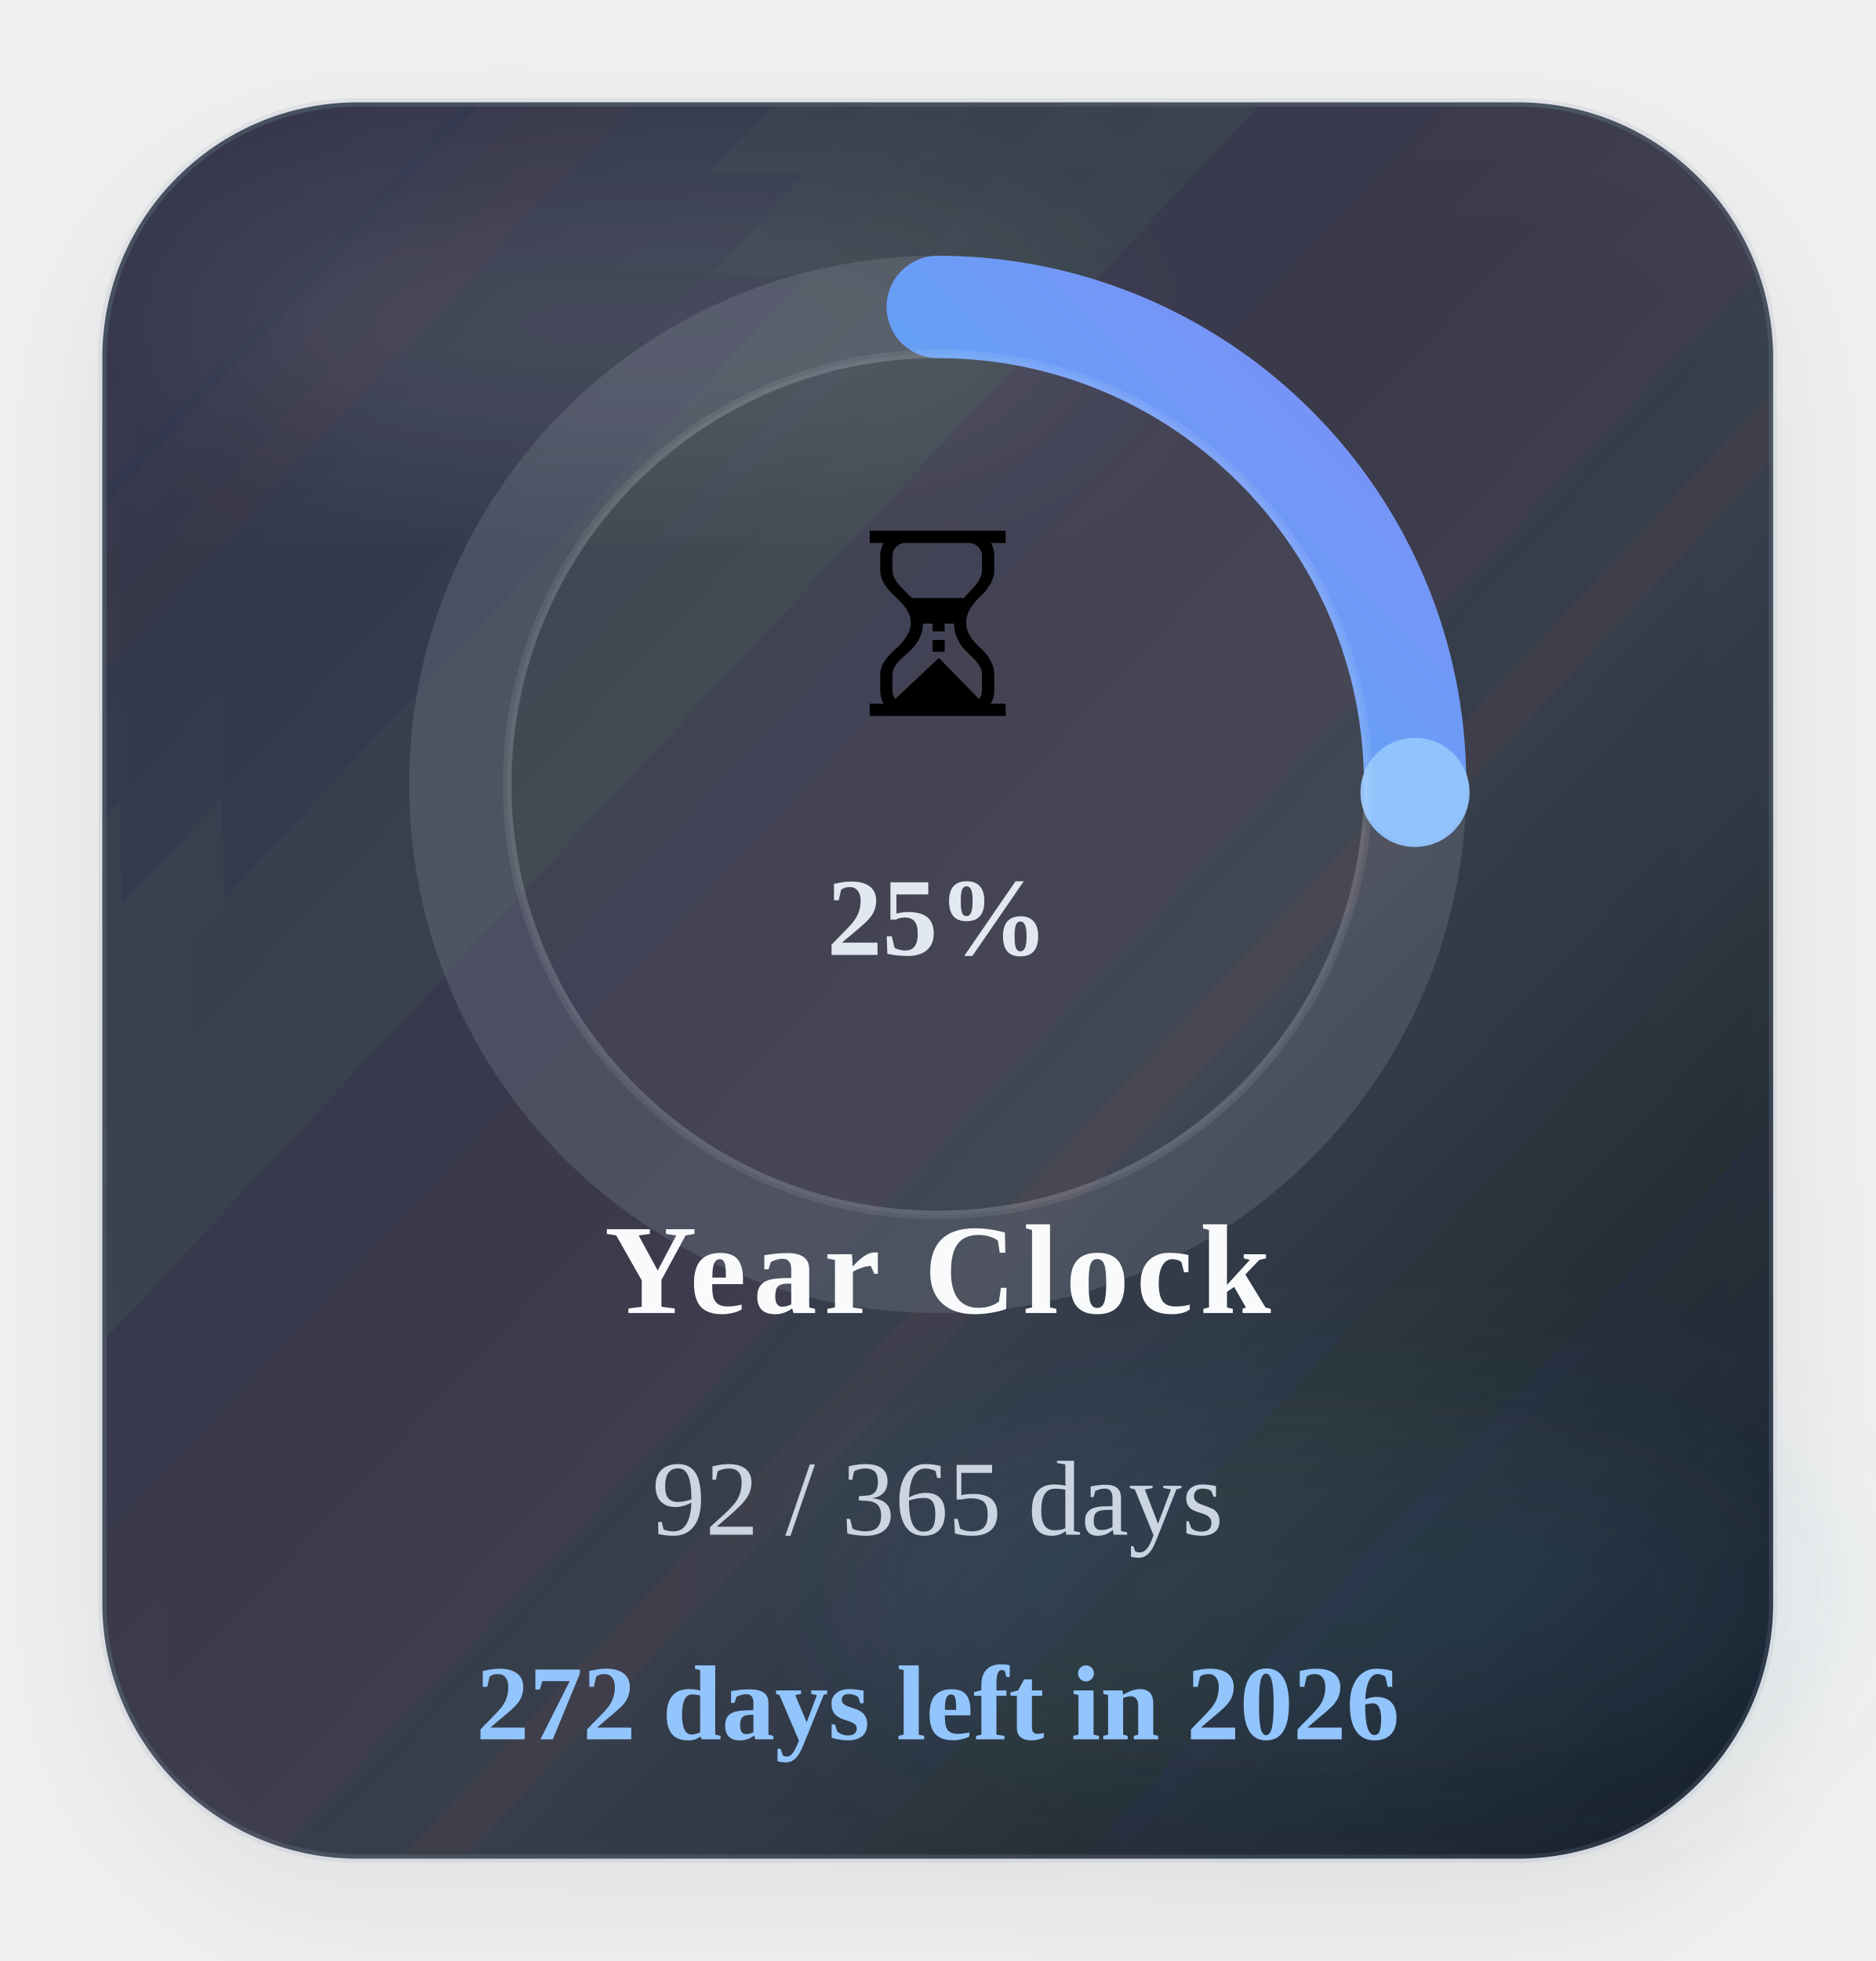
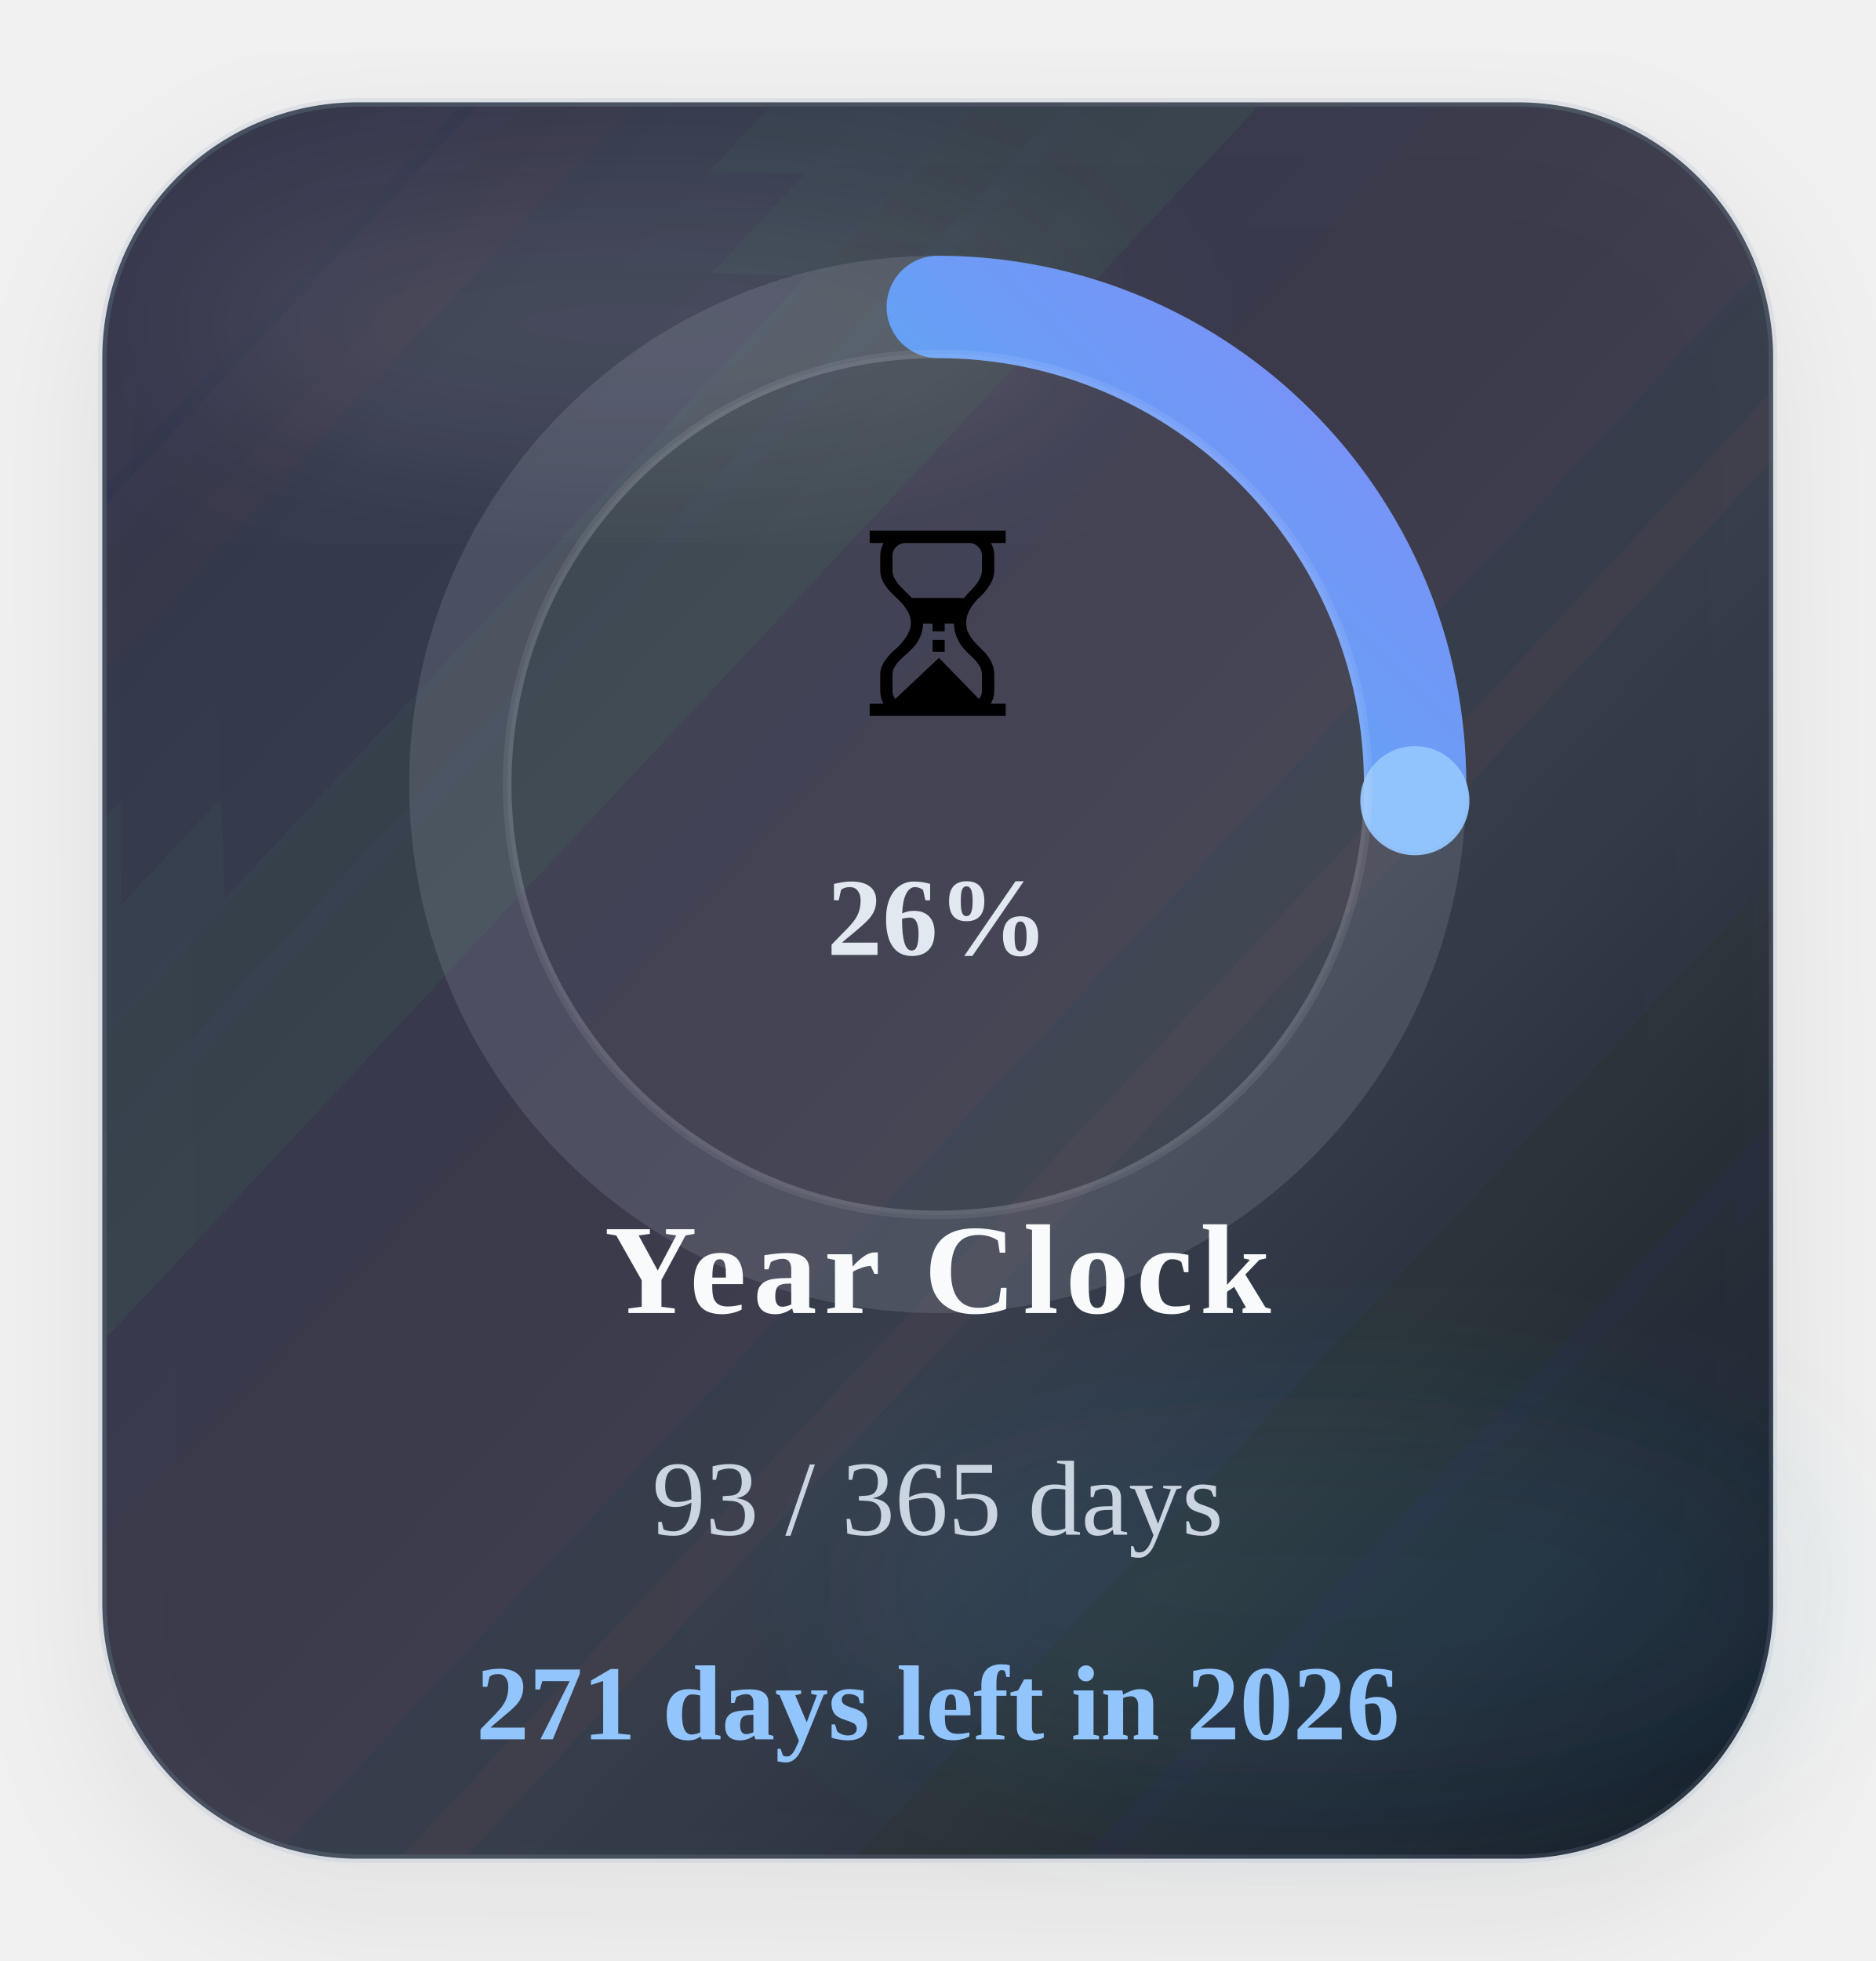
<svg xmlns="http://www.w3.org/2000/svg" width="220" height="230" viewBox="0 0 220 230" role="img" aria-label="Time progress for 2026">
  <defs>
    <linearGradient id="timeGradient" x1="0%" y1="0%" x2="100%" y2="100%">
      <stop offset="0%" stop-color="#22d3ee" />
      <stop offset="100%" stop-color="#818cf8" />
    </linearGradient>
    <linearGradient id="timeCard" x1="0%" y1="0%" x2="100%" y2="100%">
      <stop offset="0%" stop-color="#1c2537" stop-opacity="0.88" />
      <stop offset="60%" stop-color="#111827" stop-opacity="0.8" />
      <stop offset="100%" stop-color="#0b1220" stop-opacity="0.96" />
    </linearGradient>
    <filter id="timeShadow" x="-25%" y="-25%" width="150%" height="150%">
      <feDropShadow dx="0" dy="6" stdDeviation="8" flood-color="#020617" flood-opacity="0.08" />
    </filter>
    <filter id="timeBlur" x="-30%" y="-30%" width="160%" height="160%">
      <feGaussianBlur stdDeviation="10" />
    </filter>
  </defs>
  <rect x="12" y="12" width="196" height="206" rx="30" fill="url(#timeCard)" stroke="#94a3b8" stroke-opacity="0.18" filter="url(#timeShadow)" />
  <ellipse cx="74" cy="38" rx="54" ry="16" fill="#ffffff" fill-opacity="0.09" filter="url(#timeBlur)" />
  <ellipse cx="154" cy="186" rx="58" ry="22" fill="#38bdf8" fill-opacity="0.08" filter="url(#timeBlur)" />
  <circle class="ring-track" cx="110" cy="92" r="56" fill="none" stroke="#cbd5e1" stroke-opacity="0.14" stroke-width="12" />
-   <circle class="progress-ring" cx="110" cy="92" r="56" fill="none" stroke="url(#timeGradient)" stroke-width="12" stroke-linecap="round" stroke-dasharray="351.86" stroke-dashoffset="262.95" data-target-offset="262.95" data-ring-length="351.86" transform="rotate(-90 110 92)" />
-   <circle class="progress-endcap" cx="165.99" cy="92.94" r="6.4" fill="#93c5fd" fill-opacity="0.96" data-center-x="110" data-center-y="92" data-radius="56" data-target-angle="0.9664" />
+   <circle class="progress-ring" cx="110" cy="92" r="56" fill="none" stroke="url(#timeGradient)" stroke-width="12" stroke-linecap="round" stroke-dasharray="351.86" stroke-dashoffset="261.99" data-target-offset="261.99" data-ring-length="351.86" transform="rotate(-90 110 92)" />
+   <circle class="progress-endcap" cx="165.97" cy="93.91" r="6.4" fill="#93c5fd" fill-opacity="0.96" data-center-x="110" data-center-y="92" data-radius="56" data-target-angle="1.9527" />
  <circle class="ring-core" cx="110" cy="92" r="50.5" fill="#ffffff" fill-opacity="0.05" stroke="#ffffff" stroke-opacity="0.08" />
  <text class="progress-emoji" x="110" y="84" text-anchor="middle" font-size="30">⏳</text>
-   <text class="progress-percent" x="110" y="112" text-anchor="middle" font-size="13" font-weight="700" fill="#e2e8f0">25%</text>
+   <text class="progress-percent" x="110" y="112" text-anchor="middle" font-size="13" font-weight="700" fill="#e2e8f0">26%</text>
  <text class="progress-label" x="110" y="154" text-anchor="middle" font-size="15" font-weight="700" letter-spacing="0.8" fill="#f8fafc">Year Clock</text>
-   <text class="progress-value" x="110" y="180" text-anchor="middle" font-size="12.5" fill="#cbd5e1">92 / 365 days</text>
-   <text class="progress-status" data-status-state="remaining" x="110" y="204" text-anchor="middle" font-size="12.5" font-weight="700" fill="#93c5fd">272 days left in 2026</text>
+   <text class="progress-value" x="110" y="180" text-anchor="middle" font-size="12.5" fill="#cbd5e1">93 / 365 days</text>
+   <text class="progress-status" data-status-state="remaining" x="110" y="204" text-anchor="middle" font-size="12.5" font-weight="700" fill="#93c5fd">271 days left in 2026</text>
</svg>
